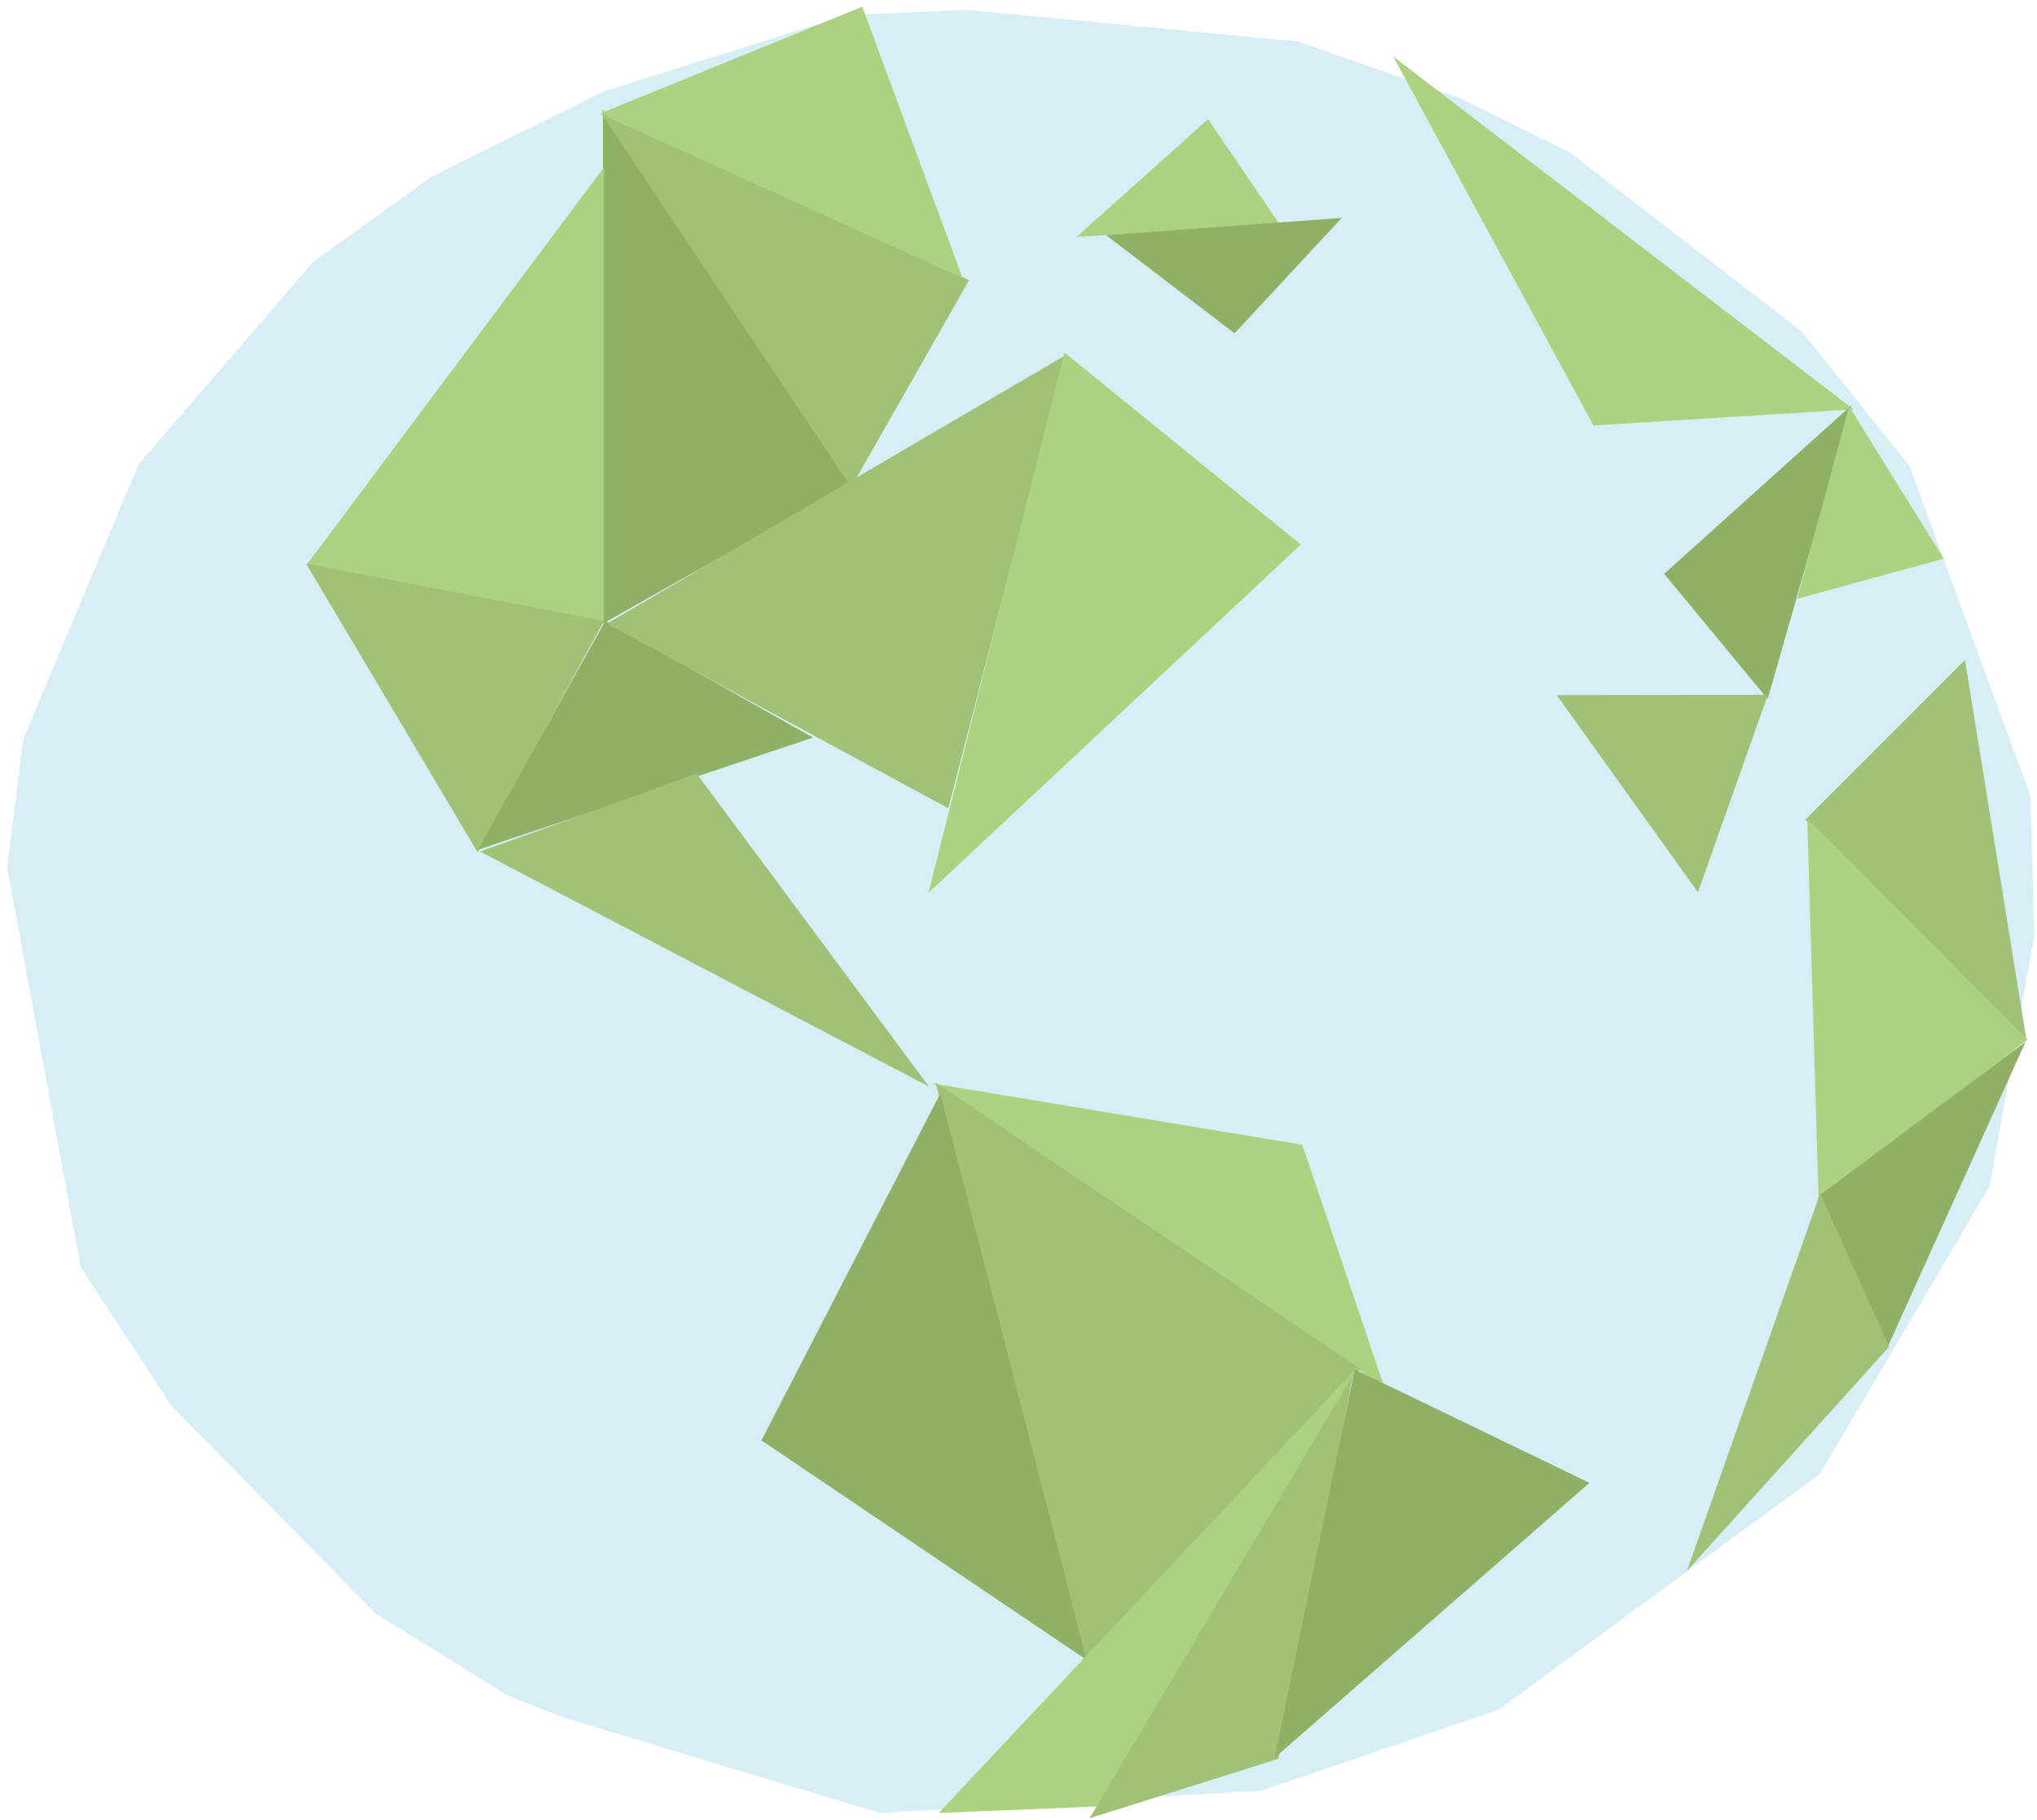
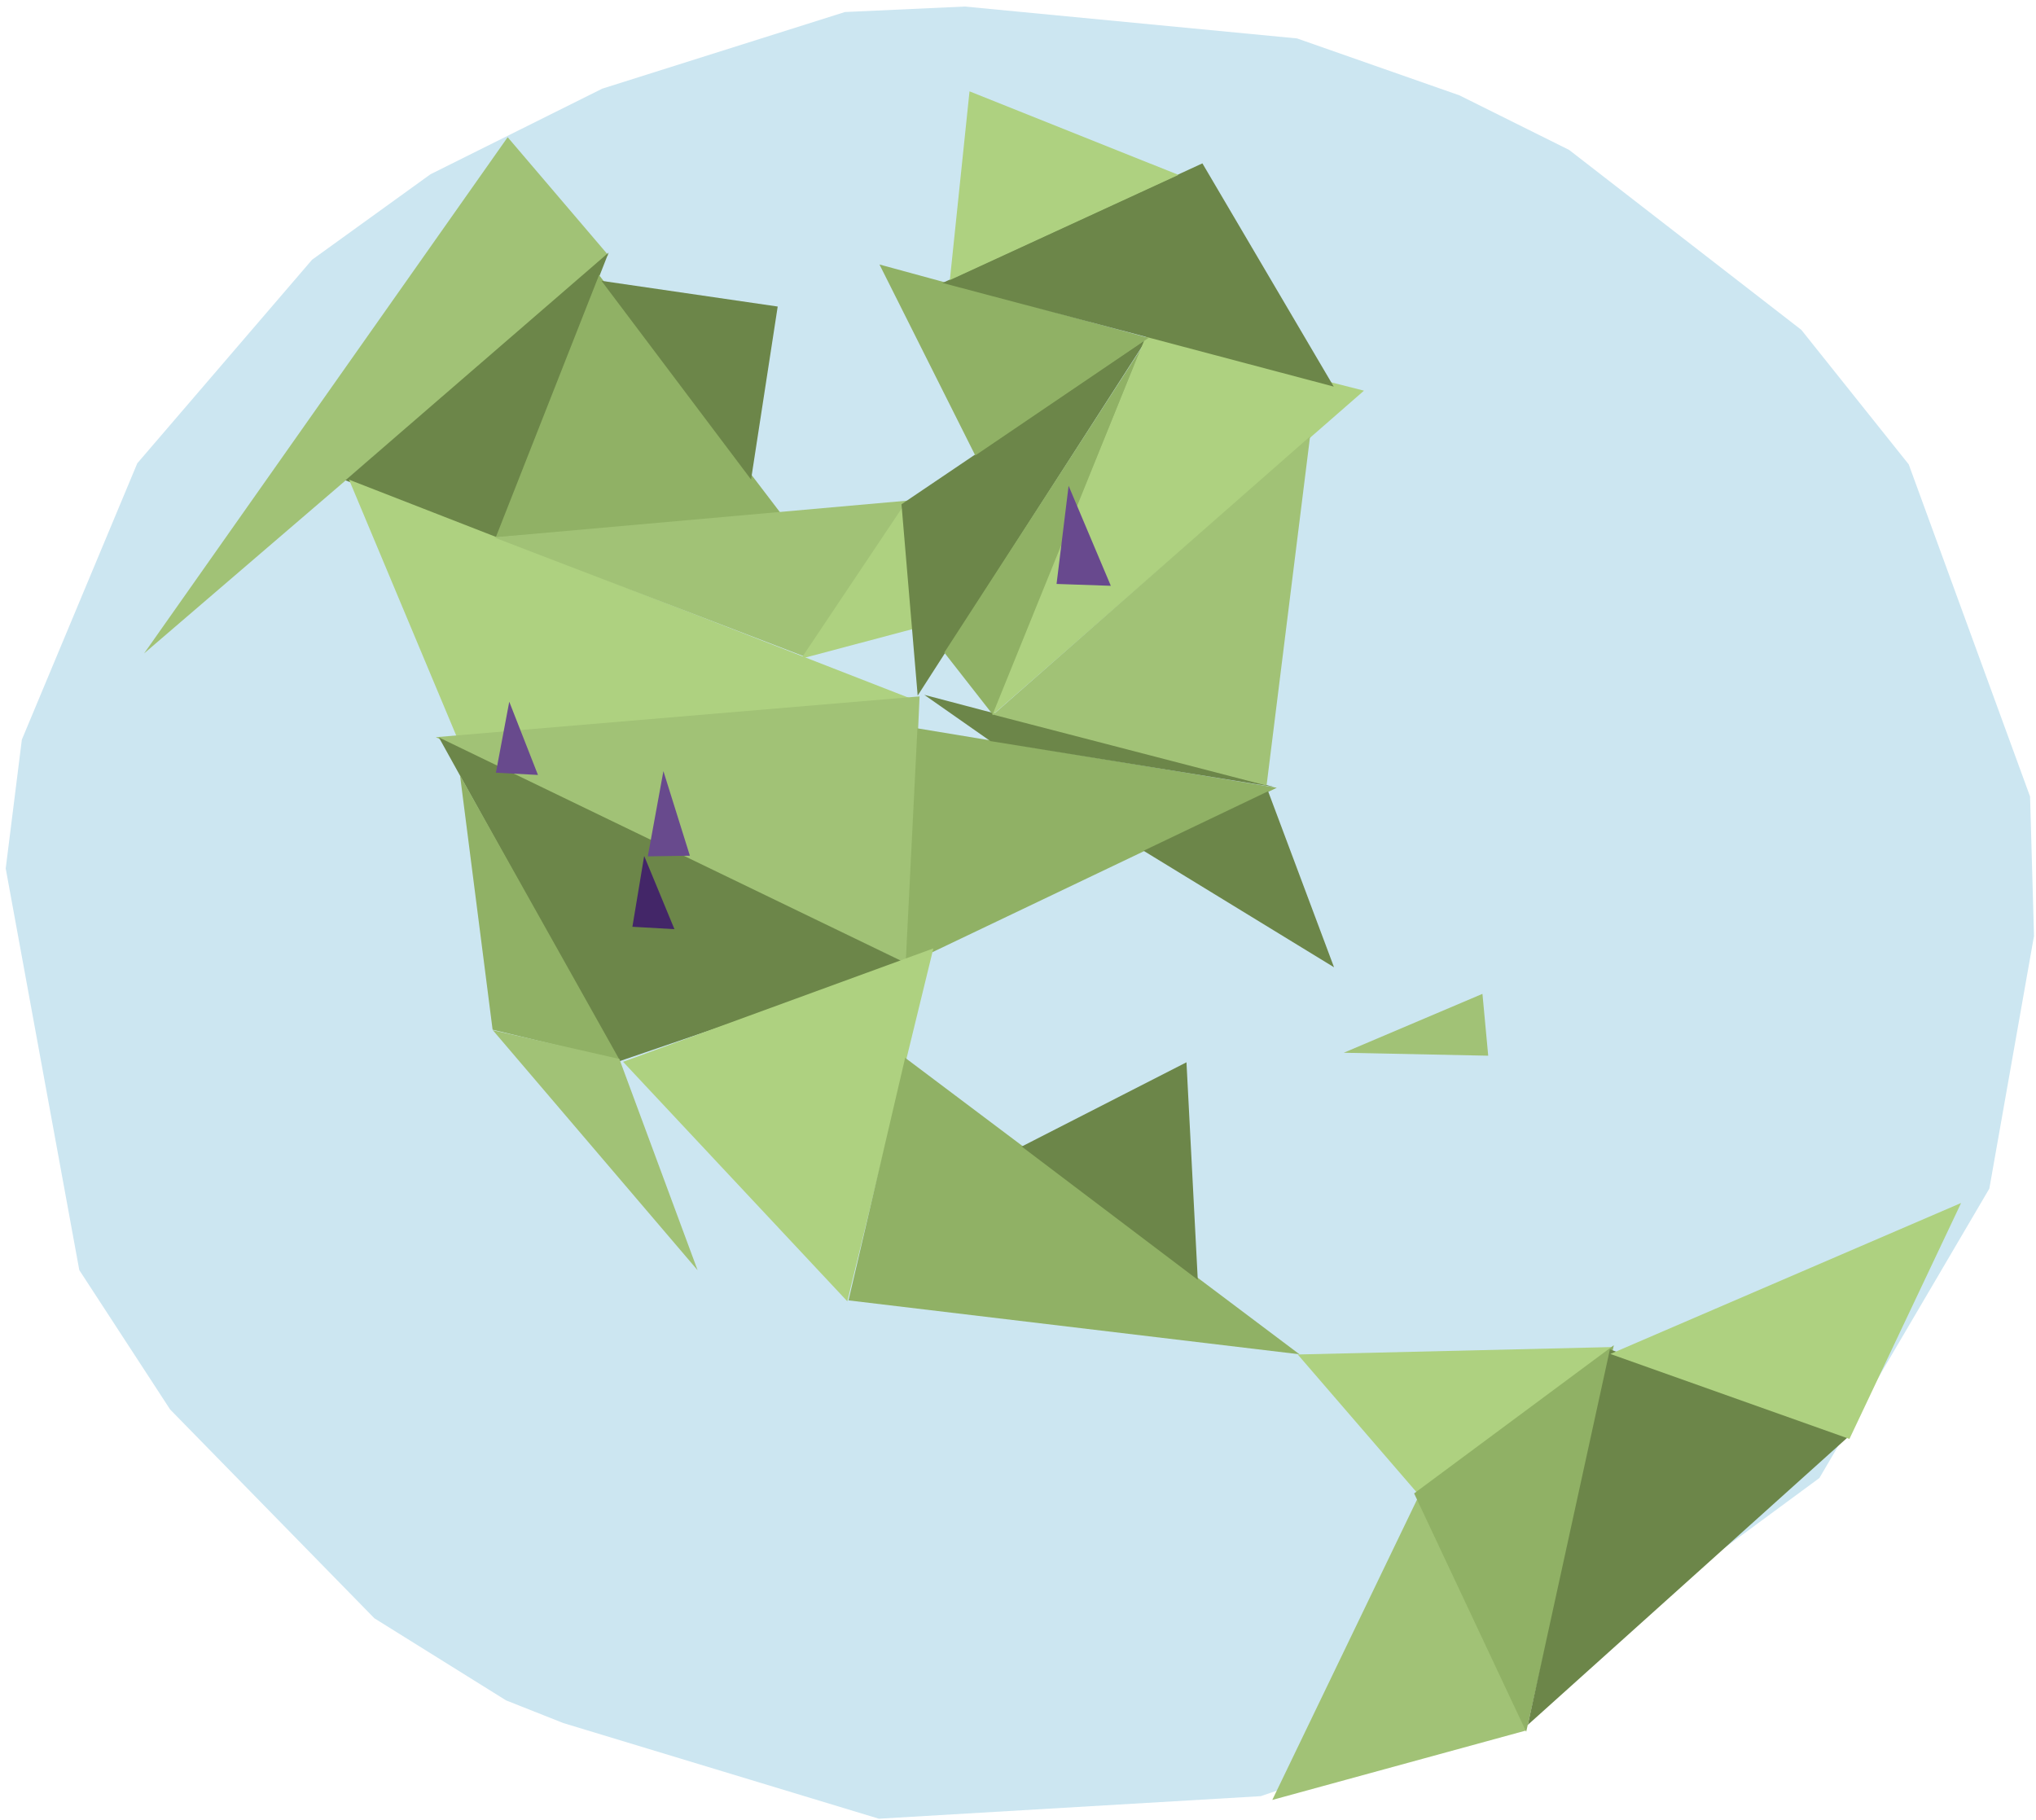
- <svg xmlns="http://www.w3.org/2000/svg" viewBox="0 0 263 235" version="1.1">
-   <polygon id="Path-63" fill-opacity="0.5" fill="#B3DEF1" points="17.902 59.951 3.004 95.465 0.922 112.018 10.416 163.621 22.138 181.531 48.501 208.365 65.494 218.913 72.891 221.828 113.596 234.113 162.884 231.217 193.459 220.792 234.969 190.337 256.899 153.151 262.663 120.684 262.154 102.772 246.498 60.096 232.637 42.809 202.674 19.691 188.517 12.676 167.558 5.362 124.69 1.266 109.216 1.972 77.898 11.819 55.732 22.819 40.455 33.799" />
-   <polygon id="shard-25" fill="#90B165" points="77.846 14.162 77.846 80.514 110.254 62.281" />
-   <polygon id="shard-24" fill="#AED180" points="77.973 21.607 39.613 72.9 77.973 80.305" />
-   <polygon id="shard-23" fill="#A1C276" points="77.654 14.703 109.907 62.902 125.127 36.172" />
-   <polygon id="shard-22" fill="#AED180" points="111.327 0.865 77.521 14.645 124.284 35.919" />
-   <polygon id="shard-21" fill="#A1C276" points="77.997 80.168 61.675 110.078 39.514 72.777" />
-   <polygon id="shard-20" fill="#90B165" points="78.16 80.146 104.972 95.242 61.703 109.73" />
-   <polygon id="shard-19" fill="#A1C276" points="61.987 109.963 119.946 140.312 89.95 99.903" />
-   <polygon id="shard-18" fill="#A1C276" points="78.365 80.533 137.561 45.867 122.438 104.377" />
-   <polygon id="shard-17" fill="#AED180" points="137.43 45.523 167.953 70.316 119.877 115.291" />
-   <polygon id="shard-16" fill="#AED180" points="139.02 30.584 155.973 15.389 165.266 29.043" />
-   <polygon id="shard-15" fill="#90B165" points="142.811 30.369 159.396 43.045 173.244 28.133" />
-   <polygon id="shard-14" fill="#AED180" points="120.396 139.906 168.146 147.83 178.738 179.148" />
-   <polygon id="shard-13" fill="#A1C276" points="120.795 139.791 175.639 176.75 140.342 214.539" />
-   <polygon id="shard-12" fill="#90B165" points="121.406 141.195 98.312 185.994 140.318 214.365" />
-   <polygon id="shard-11" fill="#AED180" points="175.498 176.291 121.197 234.113 142.389 233.244" />
-   <polygon id="shard-10" fill="#A1C276" points="174.705 177.508 165.057 227.113 140.672 234.795" />
-   <polygon id="shard-9" fill="#90B165" points="174.91 176.833 205.219 191.482 164.58 226.975" />
-   <polygon id="shard-8" fill="#AED180" points="179.867 7.28 239.307 52.86 205.739 54.944" />
-   <polygon id="shard-7" fill="#90B165" points="239.064 52.326 214.859 74.1 228.229 90.262" />
-   <polygon id="shard-6" fill="#A1C276" points="228.252 89.722 200.99 89.763 219.223 115.222" />
-   <polygon id="shard-5" fill="#A1C276" points="253.697 85.208 261.663 134.438 233.1 105.84" />
-   <polygon id="shard-4" fill="#AED180" points="261.767 134.251 234.796 154.783 233.332 105.643" />
-   <polygon id="shard-3" fill="#90B165" points="261.523 134.53 243.594 174.213 234.911 154.372" />
-   <polygon id="shard-2" fill="#A1C276" points="243.905 173.91 217.808 202.847 235.001 154.096" />
-   <polygon id="shard-1" fill="#AED180" points="232.035 77.332 250.951 72.137 238.741 52.491" />
+ <svg xmlns="http://www.w3.org/2000/svg" width="100%" height="100%" viewBox="0 0 264 236" version="1.1">
+   <g id="Welcome" stroke="none" stroke-width="1" fill="none" fill-rule="evenodd">
+     <polygon id="earth-outline-copy" fill="#CCE6F1" points="17.803 60.076 2.833 95.917 0.741 112.624 10.281 164.704 22.06 182.78 48.549 209.861 65.624 220.506 73.056 223.449 113.957 235.848 163.482 232.924 194.204 222.403 235.914 191.667 257.949 154.137 263.741 121.37 263.23 103.293 247.498 60.222 233.571 42.775 203.464 19.443 189.238 12.364 168.178 4.982 125.104 0.848 109.557 1.56 78.087 11.499 55.815 22.6 40.464 33.682" />
+     <polygon id="shard-1" fill="#A1C276" points="65.828 17.793 18.684 84.734 78.859 33.074" />
+     <polygon id="shard-2" fill="#6C8649" points="78.916 32.755 64.298 70.097 44.783 62.284" />
+     <polygon id="shard-3" fill="#90B165" points="77.678 35.668 101.25 66.576 64.268 69.723" />
+     <polygon id="shard-4" fill="#AED180" points="45.26 62.204 118.393 90.701 59.21 95.511" />
+     <polygon id="shard-5" fill="#A1C276" points="64.048 69.684 117.685 64.919 104.433 85.18" />
+     <polygon id="shard-6" fill="#AED180" points="117.105 65.655 119.275 81.328 103.878 85.416" />
+     <polygon id="shard-7" fill="#6C8649" points="116.893 65.395 118.991 90.204 148.775 43.857" />
+     <polygon id="shard-8" fill="#A1C276" points="119.237 90.308 117.685 125.059 56.506 95.597" />
+     <polygon id="shard-9" fill="#90B165" points="118.959 94.451 165.557 102.157 117.425 125.137" />
+     <polygon id="shard-10" fill="#6C8649" points="119.849 90.107 128.419 96.103 165.221 102.065" />
+     <polygon id="shard-11" fill="#90B165" points="148.036 45.084 122.442 84.627 128.797 92.751" />
+     <polygon id="shard-12" fill="#AED180" points="128.67 92.741 148.633 43.489 176.86 50.661" />
+     <polygon id="shard-13" fill="#A1C276" points="128.783 92.677 164.229 101.871 169.873 56.595" />
+     <polygon id="shard-14" fill="#6C8649" points="164.43 102.609 172.979 125.436 148.278 110.326" />
+     <polygon id="shard-15" fill="#A1C276" points="174.239 136.518 192.223 128.883 192.971 136.903" />
+     <polygon id="shard-16" fill="#6C8649" points="77.991 36.418 100.842 39.752 97.387 62.183" />
+     <polygon id="shard-17" fill="#90B165" points="148.938 43.815 114.038 34.3 126.46 59.064" />
+     <polygon id="shard-18" fill="#6C8649" points="122.214 36.692 155.912 21.185 172.942 50.133" />
+     <polygon id="shard-19" fill="#AED180" points="152.809 22.677 125.713 11.846 123.164 36.32" />
+     <polygon id="shard-20" fill="#6C8649" points="117.504 124.912 80.196 137.658 56.906 95.627" />
+     <polygon id="shard-21" fill="#90B165" points="59.651 100.556 63.873 133.527 80.38 137.521" />
+     <polygon id="shard-22" fill="#A1C276" points="63.901 133.594 90.456 164.723 80.309 137.324" />
+     <polygon id="shard-23" fill="#AED180" points="80.793 137.694 109.867 168.753 121.025 122.989" />
+     <polygon id="shard-24" fill="#90B165" points="110.025 168.633 168.494 175.622 117.369 137.175" />
+     <polygon id="shard-25" fill="#6C8649" points="132.481 148.681 153.845 137.757 155.311 165.961" />
+     <polygon id="shard-26" fill="#AED180" points="168.272 175.649 183.92 193.785 209.084 174.684" />
+     <polygon id="shard-27" fill="#A1C276" points="184.013 193.9 164.975 233.413 197.893 224.405" />
+     <polygon id="shard-28" fill="#90B165" points="183.364 193.664 209.26 174.449 197.897 224.571" />
+     <polygon id="shard-29" fill="#6C8649" points="198.103 223.683 239.811 186.188 208.75 174.987" />
+     <polygon id="shard-30" fill="#AED180" points="208.812 175.582 254.287 156.003 239.81 186.598" />
+     <polygon id="Path-5" fill="#68498E" points="137 75.725 138.562 63 144.035 75.967" />
+     <polygon id="Path-6" fill="#684A8D" points="84 111.051 86.021 100 89.453 110.967" />
+     <polygon id="Path-7" fill="#684A8D" points="64.301 100.203 66.034 91 69.754 100.494" />
+     <polygon id="Path-61" fill="#432668" points="82 120.183 83.528 111 87.453 120.494" />
+   </g>
</svg>
